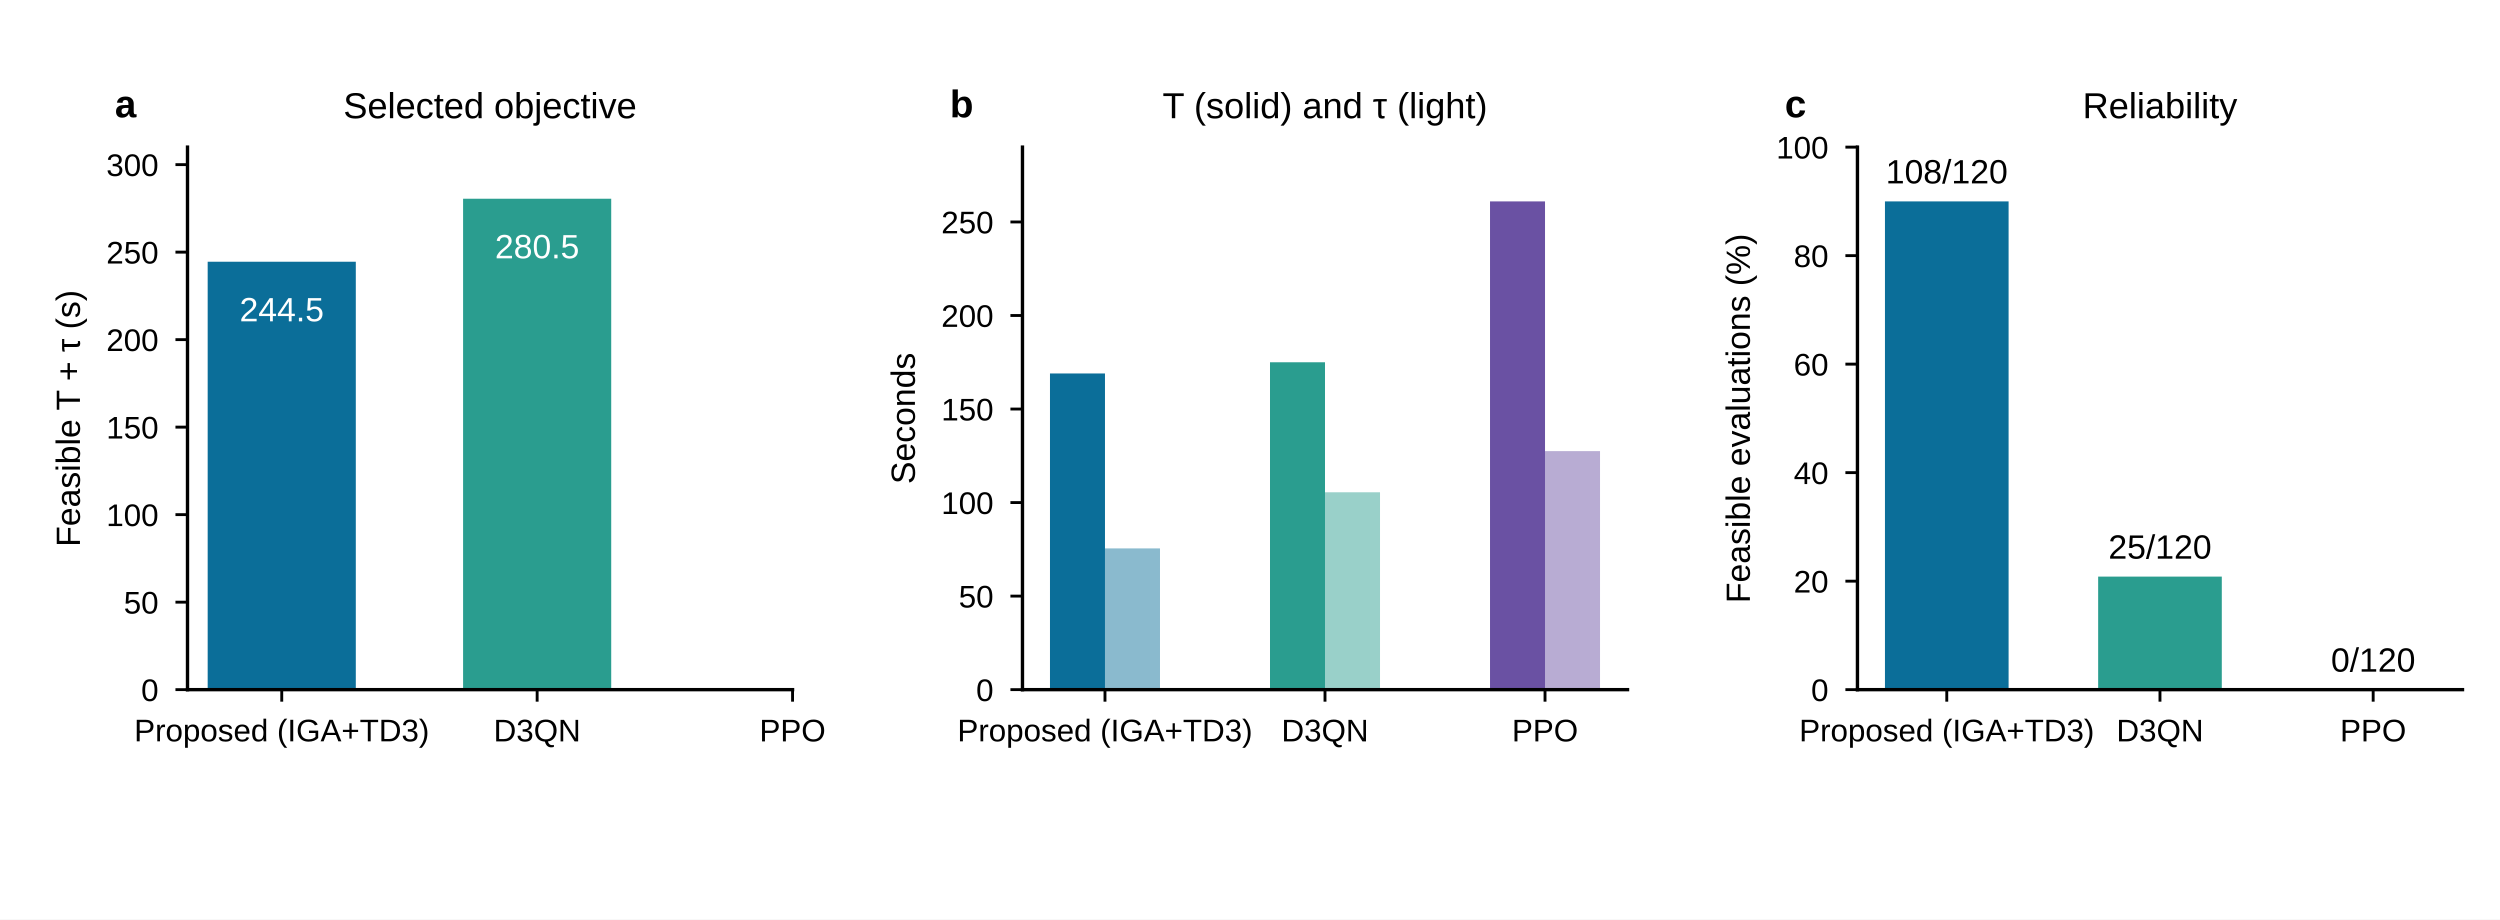
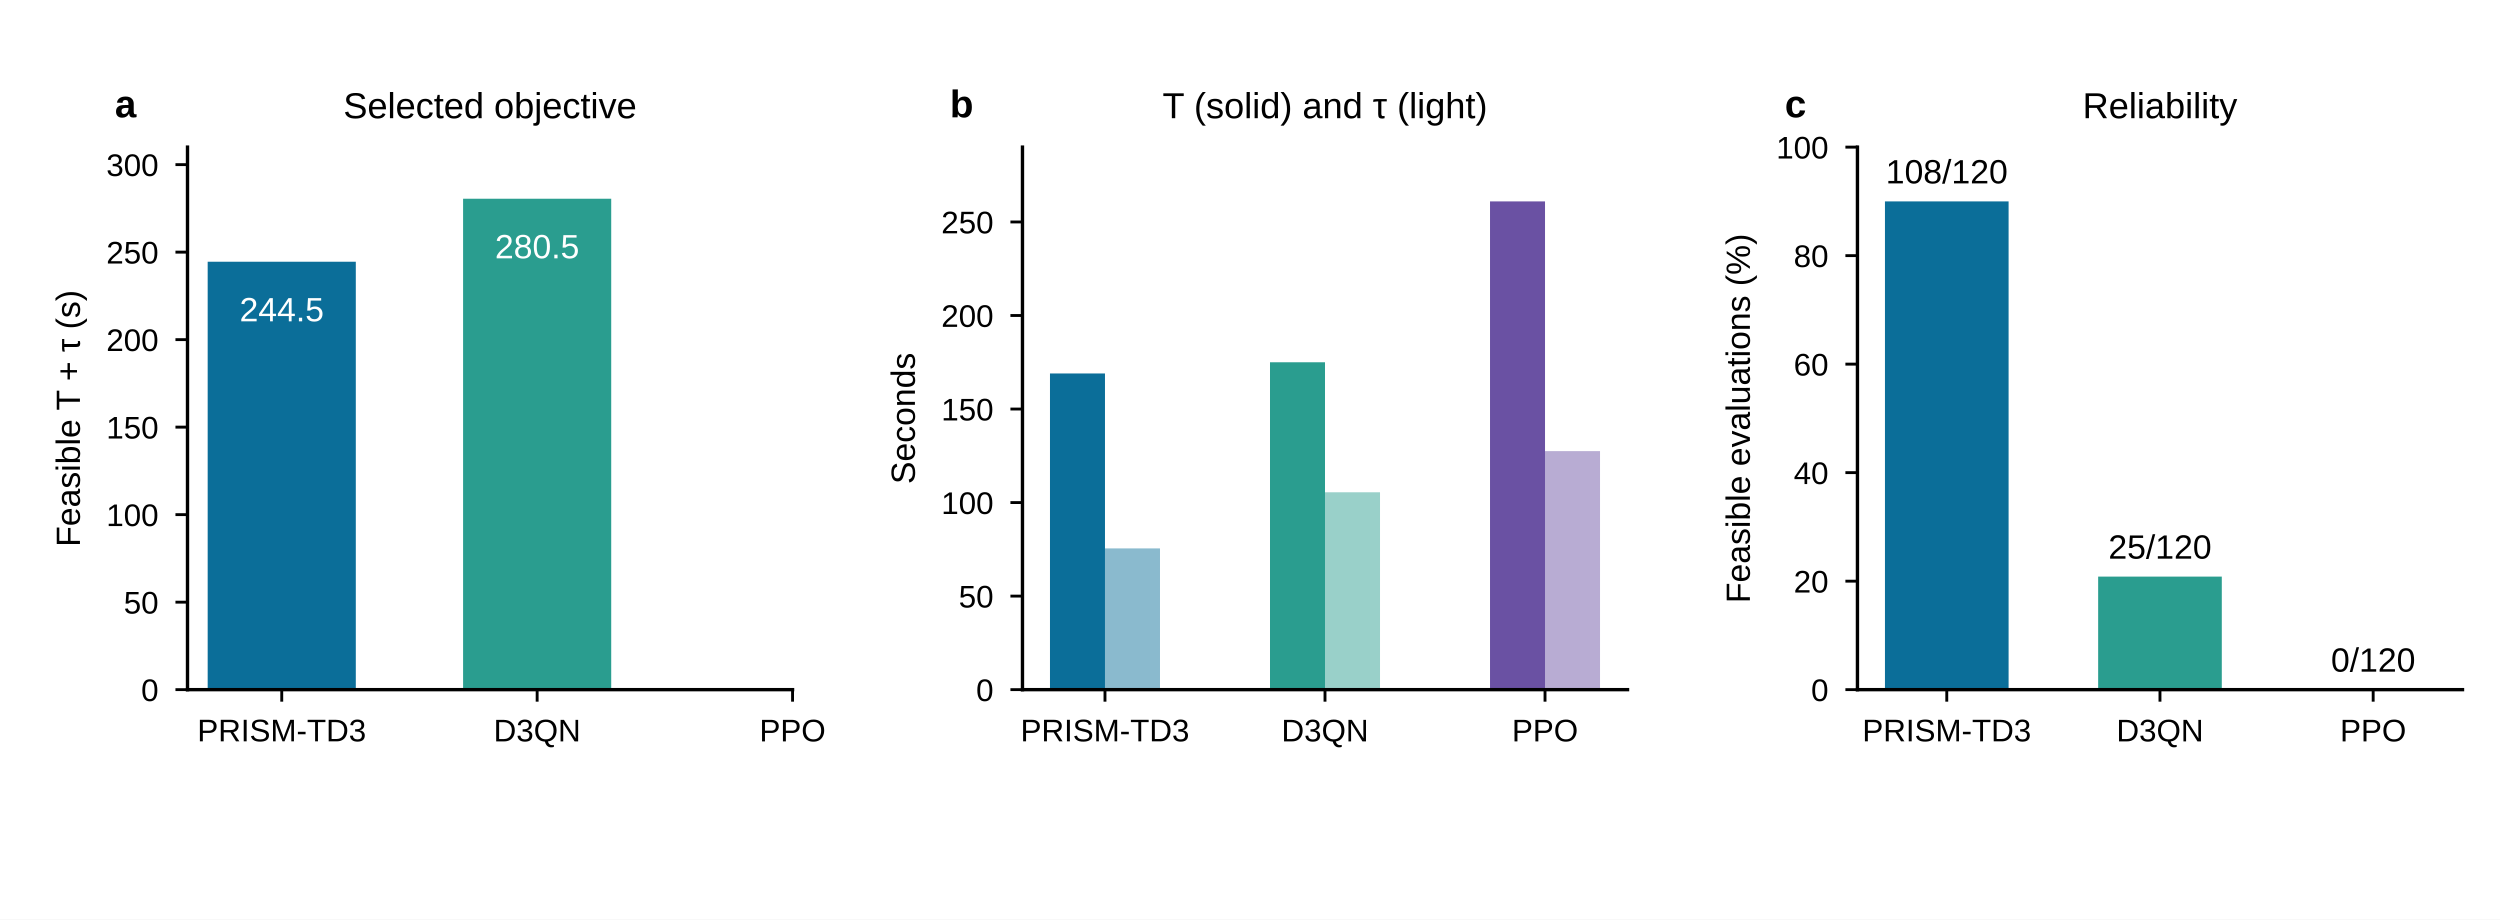
<svg xmlns="http://www.w3.org/2000/svg" xmlns:xlink="http://www.w3.org/1999/xlink" width="518.74pt" height="190.8pt" viewBox="0 0 518.74 190.8" version="1.1">
  <defs>
    <style type="text/css">*{stroke-linejoin: round; stroke-linecap: butt}</style>
  </defs>
  <g id="figure_1">
    <g id="patch_1">
-       <path d="M 0 190.8  L 518.74 190.8  L 518.74 0  L 0 0  z " style="fill: #ffffff" />
+       <path d="M 0 190.8 L 518.74 190.8 L 518.74 0 L 0 0 z " style="fill: #ffffff" />
    </g>
    <g id="axes_1">
      <g id="patch_2">
-         <path d="M 38.906 143.1  L 164.452 143.1  L 164.452 30.528  L 38.906 30.528  z " style="fill: #ffffff" />
+         <path d="M 38.906 143.1 L 164.452 143.1 L 164.452 30.528 L 38.906 30.528 z " style="fill: #ffffff" />
      </g>
      <g id="patch_3">
-         <path d="M 43.092 143.1  L 73.829 143.1  L 73.829 54.313  L 43.092 54.313  z " clip-path="url(#p5ddb1d27de)" style="fill: #0b6e99" />
+         <path d="M 43.092 143.1 L 73.829 143.1 L 73.829 54.313 L 43.092 54.313 z " clip-path="url(#p0098069740)" style="fill: #0b6e99" />
      </g>
      <g id="patch_4">
-         <path d="M 96.088 143.1  L 126.825 143.1  L 126.825 41.24  L 96.088 41.24  z " clip-path="url(#p5ddb1d27de)" style="fill: #2a9d8f" />
+         <path d="M 96.088 143.1 L 126.825 143.1 L 126.825 41.24 L 96.088 41.24 z " clip-path="url(#p0098069740)" style="fill: #2a9d8f" />
      </g>
      <g id="matplotlib.axis_1">
        <g id="xtick_1">
          <g id="line2d_1">
            <defs>
-               <path id="meefd3005b4" d="M 0 0  L 0 2.5  " style="stroke: #000000; stroke-width: 0.6" />
+               <path id="mc737067ccd" d="M 0 0 L 0 2.5 " style="stroke: #000000; stroke-width: 0.6" />
            </defs>
            <g>
-               <use xlink:href="#meefd3005b4" x="58.461" y="143.1" style="stroke: #000000; stroke-width: 0.6" />
+               <use xlink:href="#mc737067ccd" x="58.461" y="143.1" style="stroke: #000000; stroke-width: 0.6" />
            </g>
          </g>
          <g id="text_1">
-             <text style="font-size: 6.5px; font-family: 'Arial', 'Helvetica', 'Liberation Sans', 'DejaVu Sans', sans-serif; text-anchor: middle" x="58.461" y="153.832" transform="rotate(-0 58.46082 153.8322)">Proposed (IGA+TD3)</text>
+             <text style="font-size: 6.5px; font-family: 'Arial', 'Helvetica', 'Liberation Sans', 'DejaVu Sans', sans-serif; text-anchor: middle" x="58.461" y="153.832" transform="rotate(-0 58.46082 153.8322)">PRISM-TD3</text>
          </g>
        </g>
        <g id="xtick_2">
          <g id="line2d_2">
            <g>
-               <use xlink:href="#meefd3005b4" x="111.456" y="143.1" style="stroke: #000000; stroke-width: 0.6" />
+               <use xlink:href="#mc737067ccd" x="111.456" y="143.1" style="stroke: #000000; stroke-width: 0.6" />
            </g>
          </g>
          <g id="text_2">
            <text style="font-size: 6.5px; font-family: 'Arial', 'Helvetica', 'Liberation Sans', 'DejaVu Sans', sans-serif; text-anchor: middle" x="111.456" y="153.836" transform="rotate(-0 111.4562 153.8359)">D3QN</text>
          </g>
        </g>
        <g id="xtick_3">
          <g id="line2d_3">
            <g>
-               <use xlink:href="#meefd3005b4" x="164.452" y="143.1" style="stroke: #000000; stroke-width: 0.6" />
+               <use xlink:href="#mc737067ccd" x="164.452" y="143.1" style="stroke: #000000; stroke-width: 0.6" />
            </g>
          </g>
          <g id="text_3">
            <text style="font-size: 6.5px; font-family: 'Arial', 'Helvetica', 'Liberation Sans', 'DejaVu Sans', sans-serif; text-anchor: middle" x="164.452" y="153.836" transform="rotate(-0 164.4517 153.8359)">PPO</text>
          </g>
        </g>
      </g>
      <g id="matplotlib.axis_2">
        <g id="ytick_1">
          <g id="line2d_4">
            <defs>
-               <path id="mde85b10903" d="M 0 0  L -2.5 0  " style="stroke: #000000; stroke-width: 0.6" />
+               <path id="m52c55e2ca2" d="M 0 0 L -2.5 0 " style="stroke: #000000; stroke-width: 0.6" />
            </defs>
            <g>
-               <use xlink:href="#mde85b10903" x="38.906" y="143.1" style="stroke: #000000; stroke-width: 0.6" />
+               <use xlink:href="#m52c55e2ca2" x="38.906" y="143.1" style="stroke: #000000; stroke-width: 0.6" />
            </g>
          </g>
          <g id="text_4">
            <text style="font-size: 6.5px; font-family: 'Arial', 'Helvetica', 'Liberation Sans', 'DejaVu Sans', sans-serif; text-anchor: end" x="32.906" y="145.466" transform="rotate(-0 32.90551 145.4661)">0</text>
          </g>
        </g>
        <g id="ytick_2">
          <g id="line2d_5">
            <g>
-               <use xlink:href="#mde85b10903" x="38.906" y="124.943" style="stroke: #000000; stroke-width: 0.6" />
+               <use xlink:href="#m52c55e2ca2" x="38.906" y="124.943" style="stroke: #000000; stroke-width: 0.6" />
            </g>
          </g>
          <g id="text_5">
            <text style="font-size: 6.5px; font-family: 'Arial', 'Helvetica', 'Liberation Sans', 'DejaVu Sans', sans-serif; text-anchor: end" x="32.906" y="127.309" transform="rotate(-0 32.90551 127.3093)">50</text>
          </g>
        </g>
        <g id="ytick_3">
          <g id="line2d_6">
            <g>
-               <use xlink:href="#mde85b10903" x="38.906" y="106.786" style="stroke: #000000; stroke-width: 0.6" />
+               <use xlink:href="#m52c55e2ca2" x="38.906" y="106.786" style="stroke: #000000; stroke-width: 0.6" />
            </g>
          </g>
          <g id="text_6">
            <text style="font-size: 6.5px; font-family: 'Arial', 'Helvetica', 'Liberation Sans', 'DejaVu Sans', sans-serif; text-anchor: end" x="32.906" y="109.153" transform="rotate(-0 32.90551 109.1525)">100</text>
          </g>
        </g>
        <g id="ytick_4">
          <g id="line2d_7">
            <g>
-               <use xlink:href="#mde85b10903" x="38.906" y="88.63" style="stroke: #000000; stroke-width: 0.6" />
+               <use xlink:href="#m52c55e2ca2" x="38.906" y="88.63" style="stroke: #000000; stroke-width: 0.6" />
            </g>
          </g>
          <g id="text_7">
            <text style="font-size: 6.5px; font-family: 'Arial', 'Helvetica', 'Liberation Sans', 'DejaVu Sans', sans-serif; text-anchor: end" x="32.906" y="90.996" transform="rotate(-0 32.90551 90.99577)">150</text>
          </g>
        </g>
        <g id="ytick_5">
          <g id="line2d_8">
            <g>
-               <use xlink:href="#mde85b10903" x="38.906" y="70.473" style="stroke: #000000; stroke-width: 0.6" />
+               <use xlink:href="#m52c55e2ca2" x="38.906" y="70.473" style="stroke: #000000; stroke-width: 0.6" />
            </g>
          </g>
          <g id="text_8">
            <text style="font-size: 6.5px; font-family: 'Arial', 'Helvetica', 'Liberation Sans', 'DejaVu Sans', sans-serif; text-anchor: end" x="32.906" y="72.839" transform="rotate(-0 32.90551 72.83899)">200</text>
          </g>
        </g>
        <g id="ytick_6">
          <g id="line2d_9">
            <g>
-               <use xlink:href="#mde85b10903" x="38.906" y="52.316" style="stroke: #000000; stroke-width: 0.6" />
+               <use xlink:href="#m52c55e2ca2" x="38.906" y="52.316" style="stroke: #000000; stroke-width: 0.6" />
            </g>
          </g>
          <g id="text_9">
            <text style="font-size: 6.5px; font-family: 'Arial', 'Helvetica', 'Liberation Sans', 'DejaVu Sans', sans-serif; text-anchor: end" x="32.906" y="54.682" transform="rotate(-0 32.90551 54.68222)">250</text>
          </g>
        </g>
        <g id="ytick_7">
          <g id="line2d_10">
            <g>
-               <use xlink:href="#mde85b10903" x="38.906" y="34.159" style="stroke: #000000; stroke-width: 0.6" />
+               <use xlink:href="#m52c55e2ca2" x="38.906" y="34.159" style="stroke: #000000; stroke-width: 0.6" />
            </g>
          </g>
          <g id="text_10">
            <text style="font-size: 6.5px; font-family: 'Arial', 'Helvetica', 'Liberation Sans', 'DejaVu Sans', sans-serif; text-anchor: end" x="32.906" y="36.525" transform="rotate(-0 32.90551 36.52544)">300</text>
          </g>
        </g>
        <g id="text_11">
          <text style="font-size: 7px; font-family: 'Arial', 'Helvetica', 'Liberation Sans', 'DejaVu Sans', sans-serif; text-anchor: middle" x="16.588" y="86.814" transform="rotate(-90 16.5884 86.814)">Feasible T + τ (s)</text>
        </g>
      </g>
      <g id="patch_5">
-         <path d="M 38.906 143.1  L 38.906 30.528  " style="fill: none; stroke: #000000; stroke-width: 0.7; stroke-linejoin: miter; stroke-linecap: square" />
+         <path d="M 38.906 143.1 L 38.906 30.528 " style="fill: none; stroke: #000000; stroke-width: 0.7; stroke-linejoin: miter; stroke-linecap: square" />
      </g>
      <g id="patch_6">
-         <path d="M 38.906 143.1  L 164.452 143.1  " style="fill: none; stroke: #000000; stroke-width: 0.7; stroke-linejoin: miter; stroke-linecap: square" />
+         <path d="M 38.906 143.1 L 164.452 143.1 " style="fill: none; stroke: #000000; stroke-width: 0.7; stroke-linejoin: miter; stroke-linecap: square" />
      </g>
      <g id="text_12">
        <text style="font-size: 7px; font-family: 'Arial', 'Helvetica', 'Liberation Sans', 'DejaVu Sans', sans-serif; text-anchor: middle; fill: #ffffff" x="58.461" y="66.672" transform="rotate(-0 58.46082 66.67227)">244.5</text>
      </g>
      <g id="text_13">
        <text style="font-size: 7px; font-family: 'Arial', 'Helvetica', 'Liberation Sans', 'DejaVu Sans', sans-serif; text-anchor: middle; fill: #ffffff" x="111.456" y="53.599" transform="rotate(-0 111.4562 53.5994)">280.5</text>
      </g>
      <g id="text_14">
        <text style="font-weight: 700; font-size: 8px; font-family: 'Arial', 'Helvetica', 'Liberation Sans', 'DejaVu Sans', sans-serif; text-anchor: start" x="23.84" y="24.342" transform="rotate(-0 23.83997 24.34153)">a</text>
      </g>
      <g id="text_15">
        <text style="font-size: 7.5px; font-family: 'Arial', 'Helvetica', 'Liberation Sans', 'DejaVu Sans', sans-serif; text-anchor: middle" x="101.679" y="24.528" transform="rotate(-0 101.6786 24.528)">Selected objective</text>
      </g>
    </g>
    <g id="axes_2">
      <g id="patch_7">
-         <path d="M 212.159 143.1  L 337.705 143.1  L 337.705 30.528  L 212.159 30.528  z " style="fill: #ffffff" />
+         <path d="M 212.159 143.1 L 337.705 143.1 L 337.705 30.528 L 212.159 30.528 z " style="fill: #ffffff" />
      </g>
      <g id="patch_8">
-         <path d="M 217.866 143.1  L 229.279 143.1  L 229.279 77.498  L 217.866 77.498  z " clip-path="url(#p54a6b2208c)" style="fill: #0b6e99" />
+         <path d="M 217.866 143.1 L 229.279 143.1 L 229.279 77.498 L 217.866 77.498 z " clip-path="url(#p10a9746de1)" style="fill: #0b6e99" />
      </g>
      <g id="patch_9">
-         <path d="M 229.279 143.1  L 240.692 143.1  L 240.692 113.792  L 229.279 113.792  z " clip-path="url(#p54a6b2208c)" style="fill: #0b6e99; opacity: 0.48" />
+         <path d="M 229.279 143.1 L 240.692 143.1 L 240.692 113.792 L 229.279 113.792 z " clip-path="url(#p10a9746de1)" style="fill: #0b6e99; opacity: 0.48" />
      </g>
      <g id="patch_10">
-         <path d="M 263.519 143.1  L 274.932 143.1  L 274.932 75.169  L 263.519 75.169  z " clip-path="url(#p54a6b2208c)" style="fill: #2a9d8f" />
+         <path d="M 263.519 143.1 L 274.932 143.1 L 274.932 75.169 L 263.519 75.169 z " clip-path="url(#p10a9746de1)" style="fill: #2a9d8f" />
      </g>
      <g id="patch_11">
-         <path d="M 274.932 143.1  L 286.346 143.1  L 286.346 102.147  L 274.932 102.147  z " clip-path="url(#p54a6b2208c)" style="fill: #2a9d8f; opacity: 0.48" />
+         <path d="M 274.932 143.1 L 286.346 143.1 L 286.346 102.147 L 274.932 102.147 z " clip-path="url(#p10a9746de1)" style="fill: #2a9d8f; opacity: 0.48" />
      </g>
      <g id="patch_12">
-         <path d="M 309.172 143.1  L 320.585 143.1  L 320.585 41.785  L 309.172 41.785  z " clip-path="url(#p54a6b2208c)" style="fill: #6a51a3" />
+         <path d="M 309.172 143.1 L 320.585 143.1 L 320.585 41.785 L 309.172 41.785 z " clip-path="url(#p10a9746de1)" style="fill: #6a51a3" />
      </g>
      <g id="patch_13">
-         <path d="M 320.585 143.1  L 331.999 143.1  L 331.999 93.607  L 320.585 93.607  z " clip-path="url(#p54a6b2208c)" style="fill: #6a51a3; opacity: 0.48" />
+         <path d="M 320.585 143.1 L 331.999 143.1 L 331.999 93.607 L 320.585 93.607 z " clip-path="url(#p10a9746de1)" style="fill: #6a51a3; opacity: 0.48" />
      </g>
      <g id="matplotlib.axis_3">
        <g id="xtick_4">
          <g id="line2d_11">
            <g>
-               <use xlink:href="#meefd3005b4" x="229.279" y="143.1" style="stroke: #000000; stroke-width: 0.6" />
+               <use xlink:href="#mc737067ccd" x="229.279" y="143.1" style="stroke: #000000; stroke-width: 0.6" />
            </g>
          </g>
          <g id="text_16">
-             <text style="font-size: 6.5px; font-family: 'Arial', 'Helvetica', 'Liberation Sans', 'DejaVu Sans', sans-serif; text-anchor: middle" x="229.279" y="153.832" transform="rotate(-0 229.2791 153.8322)">Proposed (IGA+TD3)</text>
+             <text style="font-size: 6.5px; font-family: 'Arial', 'Helvetica', 'Liberation Sans', 'DejaVu Sans', sans-serif; text-anchor: middle" x="229.279" y="153.832" transform="rotate(-0 229.2791 153.8322)">PRISM-TD3</text>
          </g>
        </g>
        <g id="xtick_5">
          <g id="line2d_12">
            <g>
-               <use xlink:href="#meefd3005b4" x="274.932" y="143.1" style="stroke: #000000; stroke-width: 0.6" />
+               <use xlink:href="#mc737067ccd" x="274.932" y="143.1" style="stroke: #000000; stroke-width: 0.6" />
            </g>
          </g>
          <g id="text_17">
            <text style="font-size: 6.5px; font-family: 'Arial', 'Helvetica', 'Liberation Sans', 'DejaVu Sans', sans-serif; text-anchor: middle" x="274.932" y="153.836" transform="rotate(-0 274.9323 153.8359)">D3QN</text>
          </g>
        </g>
        <g id="xtick_6">
          <g id="line2d_13">
            <g>
-               <use xlink:href="#meefd3005b4" x="320.585" y="143.1" style="stroke: #000000; stroke-width: 0.6" />
+               <use xlink:href="#mc737067ccd" x="320.585" y="143.1" style="stroke: #000000; stroke-width: 0.6" />
            </g>
          </g>
          <g id="text_18">
            <text style="font-size: 6.5px; font-family: 'Arial', 'Helvetica', 'Liberation Sans', 'DejaVu Sans', sans-serif; text-anchor: middle" x="320.585" y="153.836" transform="rotate(-0 320.5854 153.8359)">PPO</text>
          </g>
        </g>
      </g>
      <g id="matplotlib.axis_4">
        <g id="ytick_8">
          <g id="line2d_14">
            <g>
-               <use xlink:href="#mde85b10903" x="212.159" y="143.1" style="stroke: #000000; stroke-width: 0.6" />
+               <use xlink:href="#m52c55e2ca2" x="212.159" y="143.1" style="stroke: #000000; stroke-width: 0.6" />
            </g>
          </g>
          <g id="text_19">
            <text style="font-size: 6.5px; font-family: 'Arial', 'Helvetica', 'Liberation Sans', 'DejaVu Sans', sans-serif; text-anchor: end" x="206.159" y="145.466" transform="rotate(-0 206.1592 145.4661)">0</text>
          </g>
        </g>
        <g id="ytick_9">
          <g id="line2d_15">
            <g>
-               <use xlink:href="#mde85b10903" x="212.159" y="123.691" style="stroke: #000000; stroke-width: 0.6" />
+               <use xlink:href="#m52c55e2ca2" x="212.159" y="123.691" style="stroke: #000000; stroke-width: 0.6" />
            </g>
          </g>
          <g id="text_20">
            <text style="font-size: 6.5px; font-family: 'Arial', 'Helvetica', 'Liberation Sans', 'DejaVu Sans', sans-serif; text-anchor: end" x="206.159" y="126.057" transform="rotate(-0 206.1592 126.0571)">50</text>
          </g>
        </g>
        <g id="ytick_10">
          <g id="line2d_16">
            <g>
-               <use xlink:href="#mde85b10903" x="212.159" y="104.282" style="stroke: #000000; stroke-width: 0.6" />
+               <use xlink:href="#m52c55e2ca2" x="212.159" y="104.282" style="stroke: #000000; stroke-width: 0.6" />
            </g>
          </g>
          <g id="text_21">
            <text style="font-size: 6.5px; font-family: 'Arial', 'Helvetica', 'Liberation Sans', 'DejaVu Sans', sans-serif; text-anchor: end" x="206.159" y="106.648" transform="rotate(-0 206.1592 106.6482)">100</text>
          </g>
        </g>
        <g id="ytick_11">
          <g id="line2d_17">
            <g>
-               <use xlink:href="#mde85b10903" x="212.159" y="84.873" style="stroke: #000000; stroke-width: 0.6" />
+               <use xlink:href="#m52c55e2ca2" x="212.159" y="84.873" style="stroke: #000000; stroke-width: 0.6" />
            </g>
          </g>
          <g id="text_22">
            <text style="font-size: 6.5px; font-family: 'Arial', 'Helvetica', 'Liberation Sans', 'DejaVu Sans', sans-serif; text-anchor: end" x="206.159" y="87.239" transform="rotate(-0 206.1592 87.23919)">150</text>
          </g>
        </g>
        <g id="ytick_12">
          <g id="line2d_18">
            <g>
-               <use xlink:href="#mde85b10903" x="212.159" y="65.464" style="stroke: #000000; stroke-width: 0.6" />
+               <use xlink:href="#m52c55e2ca2" x="212.159" y="65.464" style="stroke: #000000; stroke-width: 0.6" />
            </g>
          </g>
          <g id="text_23">
            <text style="font-size: 6.5px; font-family: 'Arial', 'Helvetica', 'Liberation Sans', 'DejaVu Sans', sans-serif; text-anchor: end" x="206.159" y="67.83" transform="rotate(-0 206.1592 67.83023)">200</text>
          </g>
        </g>
        <g id="ytick_13">
          <g id="line2d_19">
            <g>
-               <use xlink:href="#mde85b10903" x="212.159" y="46.055" style="stroke: #000000; stroke-width: 0.6" />
+               <use xlink:href="#m52c55e2ca2" x="212.159" y="46.055" style="stroke: #000000; stroke-width: 0.6" />
            </g>
          </g>
          <g id="text_24">
            <text style="font-size: 6.5px; font-family: 'Arial', 'Helvetica', 'Liberation Sans', 'DejaVu Sans', sans-serif; text-anchor: end" x="206.159" y="48.421" transform="rotate(-0 206.1592 48.42126)">250</text>
          </g>
        </g>
        <g id="text_25">
          <text style="font-size: 7px; font-family: 'Arial', 'Helvetica', 'Liberation Sans', 'DejaVu Sans', sans-serif; text-anchor: middle" x="189.842" y="86.814" transform="rotate(-90 189.8422 86.814)">Seconds</text>
        </g>
      </g>
      <g id="patch_14">
-         <path d="M 212.159 143.1  L 212.159 30.528  " style="fill: none; stroke: #000000; stroke-width: 0.7; stroke-linejoin: miter; stroke-linecap: square" />
+         <path d="M 212.159 143.1 L 212.159 30.528 " style="fill: none; stroke: #000000; stroke-width: 0.7; stroke-linejoin: miter; stroke-linecap: square" />
      </g>
      <g id="patch_15">
-         <path d="M 212.159 143.1  L 337.705 143.1  " style="fill: none; stroke: #000000; stroke-width: 0.7; stroke-linejoin: miter; stroke-linecap: square" />
+         <path d="M 212.159 143.1 L 337.705 143.1 " style="fill: none; stroke: #000000; stroke-width: 0.7; stroke-linejoin: miter; stroke-linecap: square" />
      </g>
      <g id="text_26">
        <text style="font-weight: 700; font-size: 8px; font-family: 'Arial', 'Helvetica', 'Liberation Sans', 'DejaVu Sans', sans-serif; text-anchor: start" x="197.094" y="24.342" transform="rotate(-0 197.0937 24.34153)">b</text>
      </g>
      <g id="text_27">
        <text style="font-size: 7.5px; font-family: 'Arial', 'Helvetica', 'Liberation Sans', 'DejaVu Sans', sans-serif; text-anchor: middle" x="274.932" y="24.528" transform="rotate(-0 274.9323 24.528)">T (solid) and τ (light)</text>
      </g>
    </g>
    <g id="axes_3">
      <g id="patch_16">
-         <path d="M 385.413 143.1  L 510.959 143.1  L 510.959 30.528  L 385.413 30.528  z " style="fill: #ffffff" />
+         <path d="M 385.413 143.1 L 510.959 143.1 L 510.959 30.528 L 385.413 30.528 z " style="fill: #ffffff" />
      </g>
      <g id="patch_17">
-         <path d="M 391.12 143.1  L 416.777 143.1  L 416.777 41.785  L 391.12 41.785  z " clip-path="url(#p20c0e24abf)" style="fill: #0b6e99" />
+         <path d="M 391.12 143.1 L 416.777 143.1 L 416.777 41.785 L 391.12 41.785 z " clip-path="url(#pf75c4fa8c0)" style="fill: #0b6e99" />
      </g>
      <g id="patch_18">
-         <path d="M 435.357 143.1  L 461.015 143.1  L 461.015 119.647  L 435.357 119.647  z " clip-path="url(#p20c0e24abf)" style="fill: #2a9d8f" />
+         <path d="M 435.357 143.1 L 461.015 143.1 L 461.015 119.647 L 435.357 119.647 z " clip-path="url(#pf75c4fa8c0)" style="fill: #2a9d8f" />
      </g>
      <g id="patch_19">
-         <path d="M 479.595 143.1  L 505.252 143.1  L 505.252 143.1  L 479.595 143.1  z " clip-path="url(#p20c0e24abf)" style="fill: #6a51a3" />
+         <path d="M 479.595 143.1 L 505.252 143.1 L 505.252 143.1 L 479.595 143.1 z " clip-path="url(#pf75c4fa8c0)" style="fill: #6a51a3" />
      </g>
      <g id="matplotlib.axis_5">
        <g id="xtick_7">
          <g id="line2d_20">
            <g>
-               <use xlink:href="#meefd3005b4" x="403.948" y="143.1" style="stroke: #000000; stroke-width: 0.6" />
+               <use xlink:href="#mc737067ccd" x="403.948" y="143.1" style="stroke: #000000; stroke-width: 0.6" />
            </g>
          </g>
          <g id="text_28">
-             <text style="font-size: 6.5px; font-family: 'Arial', 'Helvetica', 'Liberation Sans', 'DejaVu Sans', sans-serif; text-anchor: middle" x="403.948" y="153.832" transform="rotate(-0 403.9484 153.8322)">Proposed (IGA+TD3)</text>
+             <text style="font-size: 6.5px; font-family: 'Arial', 'Helvetica', 'Liberation Sans', 'DejaVu Sans', sans-serif; text-anchor: middle" x="403.948" y="153.832" transform="rotate(-0 403.9484 153.8322)">PRISM-TD3</text>
          </g>
        </g>
        <g id="xtick_8">
          <g id="line2d_21">
            <g>
-               <use xlink:href="#meefd3005b4" x="448.186" y="143.1" style="stroke: #000000; stroke-width: 0.6" />
+               <use xlink:href="#mc737067ccd" x="448.186" y="143.1" style="stroke: #000000; stroke-width: 0.6" />
            </g>
          </g>
          <g id="text_29">
            <text style="font-size: 6.5px; font-family: 'Arial', 'Helvetica', 'Liberation Sans', 'DejaVu Sans', sans-serif; text-anchor: middle" x="448.186" y="153.836" transform="rotate(-0 448.186 153.8359)">D3QN</text>
          </g>
        </g>
        <g id="xtick_9">
          <g id="line2d_22">
            <g>
-               <use xlink:href="#meefd3005b4" x="492.424" y="143.1" style="stroke: #000000; stroke-width: 0.6" />
+               <use xlink:href="#mc737067ccd" x="492.424" y="143.1" style="stroke: #000000; stroke-width: 0.6" />
            </g>
          </g>
          <g id="text_30">
            <text style="font-size: 6.5px; font-family: 'Arial', 'Helvetica', 'Liberation Sans', 'DejaVu Sans', sans-serif; text-anchor: middle" x="492.424" y="153.836" transform="rotate(-0 492.4235 153.8359)">PPO</text>
          </g>
        </g>
      </g>
      <g id="matplotlib.axis_6">
        <g id="ytick_14">
          <g id="line2d_23">
            <g>
-               <use xlink:href="#mde85b10903" x="385.413" y="143.1" style="stroke: #000000; stroke-width: 0.6" />
+               <use xlink:href="#m52c55e2ca2" x="385.413" y="143.1" style="stroke: #000000; stroke-width: 0.6" />
            </g>
          </g>
          <g id="text_31">
            <text style="font-size: 6.5px; font-family: 'Arial', 'Helvetica', 'Liberation Sans', 'DejaVu Sans', sans-serif; text-anchor: end" x="379.413" y="145.466" transform="rotate(-0 379.4129 145.4661)">0</text>
          </g>
        </g>
        <g id="ytick_15">
          <g id="line2d_24">
            <g>
-               <use xlink:href="#mde85b10903" x="385.413" y="120.586" style="stroke: #000000; stroke-width: 0.6" />
+               <use xlink:href="#m52c55e2ca2" x="385.413" y="120.586" style="stroke: #000000; stroke-width: 0.6" />
            </g>
          </g>
          <g id="text_32">
            <text style="font-size: 6.5px; font-family: 'Arial', 'Helvetica', 'Liberation Sans', 'DejaVu Sans', sans-serif; text-anchor: end" x="379.413" y="122.952" transform="rotate(-0 379.4129 122.9517)">20</text>
          </g>
        </g>
        <g id="ytick_16">
          <g id="line2d_25">
            <g>
-               <use xlink:href="#mde85b10903" x="385.413" y="98.071" style="stroke: #000000; stroke-width: 0.6" />
+               <use xlink:href="#m52c55e2ca2" x="385.413" y="98.071" style="stroke: #000000; stroke-width: 0.6" />
            </g>
          </g>
          <g id="text_33">
            <text style="font-size: 6.5px; font-family: 'Arial', 'Helvetica', 'Liberation Sans', 'DejaVu Sans', sans-serif; text-anchor: end" x="379.413" y="100.437" transform="rotate(-0 379.4129 100.4373)">40</text>
          </g>
        </g>
        <g id="ytick_17">
          <g id="line2d_26">
            <g>
-               <use xlink:href="#mde85b10903" x="385.413" y="75.557" style="stroke: #000000; stroke-width: 0.6" />
+               <use xlink:href="#m52c55e2ca2" x="385.413" y="75.557" style="stroke: #000000; stroke-width: 0.6" />
            </g>
          </g>
          <g id="text_34">
            <text style="font-size: 6.5px; font-family: 'Arial', 'Helvetica', 'Liberation Sans', 'DejaVu Sans', sans-serif; text-anchor: end" x="379.413" y="77.923" transform="rotate(-0 379.4129 77.92289)">60</text>
          </g>
        </g>
        <g id="ytick_18">
          <g id="line2d_27">
            <g>
-               <use xlink:href="#mde85b10903" x="385.413" y="53.042" style="stroke: #000000; stroke-width: 0.6" />
+               <use xlink:href="#m52c55e2ca2" x="385.413" y="53.042" style="stroke: #000000; stroke-width: 0.6" />
            </g>
          </g>
          <g id="text_35">
            <text style="font-size: 6.5px; font-family: 'Arial', 'Helvetica', 'Liberation Sans', 'DejaVu Sans', sans-serif; text-anchor: end" x="379.413" y="55.408" transform="rotate(-0 379.4129 55.40849)">80</text>
          </g>
        </g>
        <g id="ytick_19">
          <g id="line2d_28">
            <g>
-               <use xlink:href="#mde85b10903" x="385.413" y="30.528" style="stroke: #000000; stroke-width: 0.6" />
+               <use xlink:href="#m52c55e2ca2" x="385.413" y="30.528" style="stroke: #000000; stroke-width: 0.6" />
            </g>
          </g>
          <g id="text_36">
            <text style="font-size: 6.5px; font-family: 'Arial', 'Helvetica', 'Liberation Sans', 'DejaVu Sans', sans-serif; text-anchor: end" x="379.413" y="32.894" transform="rotate(-0 379.4129 32.89409)">100</text>
          </g>
        </g>
        <g id="text_37">
          <text style="font-size: 7px; font-family: 'Arial', 'Helvetica', 'Liberation Sans', 'DejaVu Sans', sans-serif; text-anchor: middle" x="363.096" y="86.814" transform="rotate(-90 363.0958 86.814)">Feasible evaluations (%)</text>
        </g>
      </g>
      <g id="patch_20">
-         <path d="M 385.413 143.1  L 385.413 30.528  " style="fill: none; stroke: #000000; stroke-width: 0.7; stroke-linejoin: miter; stroke-linecap: square" />
+         <path d="M 385.413 143.1 L 385.413 30.528 " style="fill: none; stroke: #000000; stroke-width: 0.7; stroke-linejoin: miter; stroke-linecap: square" />
      </g>
      <g id="patch_21">
-         <path d="M 385.413 143.1  L 510.959 143.1  " style="fill: none; stroke: #000000; stroke-width: 0.7; stroke-linejoin: miter; stroke-linecap: square" />
+         <path d="M 385.413 143.1 L 510.959 143.1 " style="fill: none; stroke: #000000; stroke-width: 0.7; stroke-linejoin: miter; stroke-linecap: square" />
      </g>
      <g id="text_38">
        <text style="font-size: 7px; font-family: 'Arial', 'Helvetica', 'Liberation Sans', 'DejaVu Sans', sans-serif; text-anchor: middle" x="403.948" y="38.061" transform="rotate(-0 403.9484 38.06061)">108/120</text>
      </g>
      <g id="text_39">
        <text style="font-size: 7px; font-family: 'Arial', 'Helvetica', 'Liberation Sans', 'DejaVu Sans', sans-serif; text-anchor: middle" x="448.186" y="115.923" transform="rotate(-0 448.186 115.9229)">25/120</text>
      </g>
      <g id="text_40">
        <text style="font-size: 7px; font-family: 'Arial', 'Helvetica', 'Liberation Sans', 'DejaVu Sans', sans-serif; text-anchor: middle" x="492.424" y="139.375" transform="rotate(-0 492.4235 139.3754)">0/120</text>
      </g>
      <g id="text_41">
        <text style="font-weight: 700; font-size: 8px; font-family: 'Arial', 'Helvetica', 'Liberation Sans', 'DejaVu Sans', sans-serif; text-anchor: start" x="370.347" y="24.342" transform="rotate(-0 370.3474 24.34153)">c</text>
      </g>
      <g id="text_42">
        <text style="font-size: 7.5px; font-family: 'Arial', 'Helvetica', 'Liberation Sans', 'DejaVu Sans', sans-serif; text-anchor: middle" x="448.186" y="24.528" transform="rotate(-0 448.186 24.528)">Reliability</text>
      </g>
    </g>
  </g>
  <defs>
-     <clipPath id="p5ddb1d27de">
+     <clipPath id="p0098069740">
      <rect x="38.906" y="30.528" width="125.546" height="112.572" />
    </clipPath>
-     <clipPath id="p54a6b2208c">
+     <clipPath id="p10a9746de1">
      <rect x="212.159" y="30.528" width="125.546" height="112.572" />
    </clipPath>
-     <clipPath id="p20c0e24abf">
+     <clipPath id="pf75c4fa8c0">
      <rect x="385.413" y="30.528" width="125.546" height="112.572" />
    </clipPath>
  </defs>
</svg>
